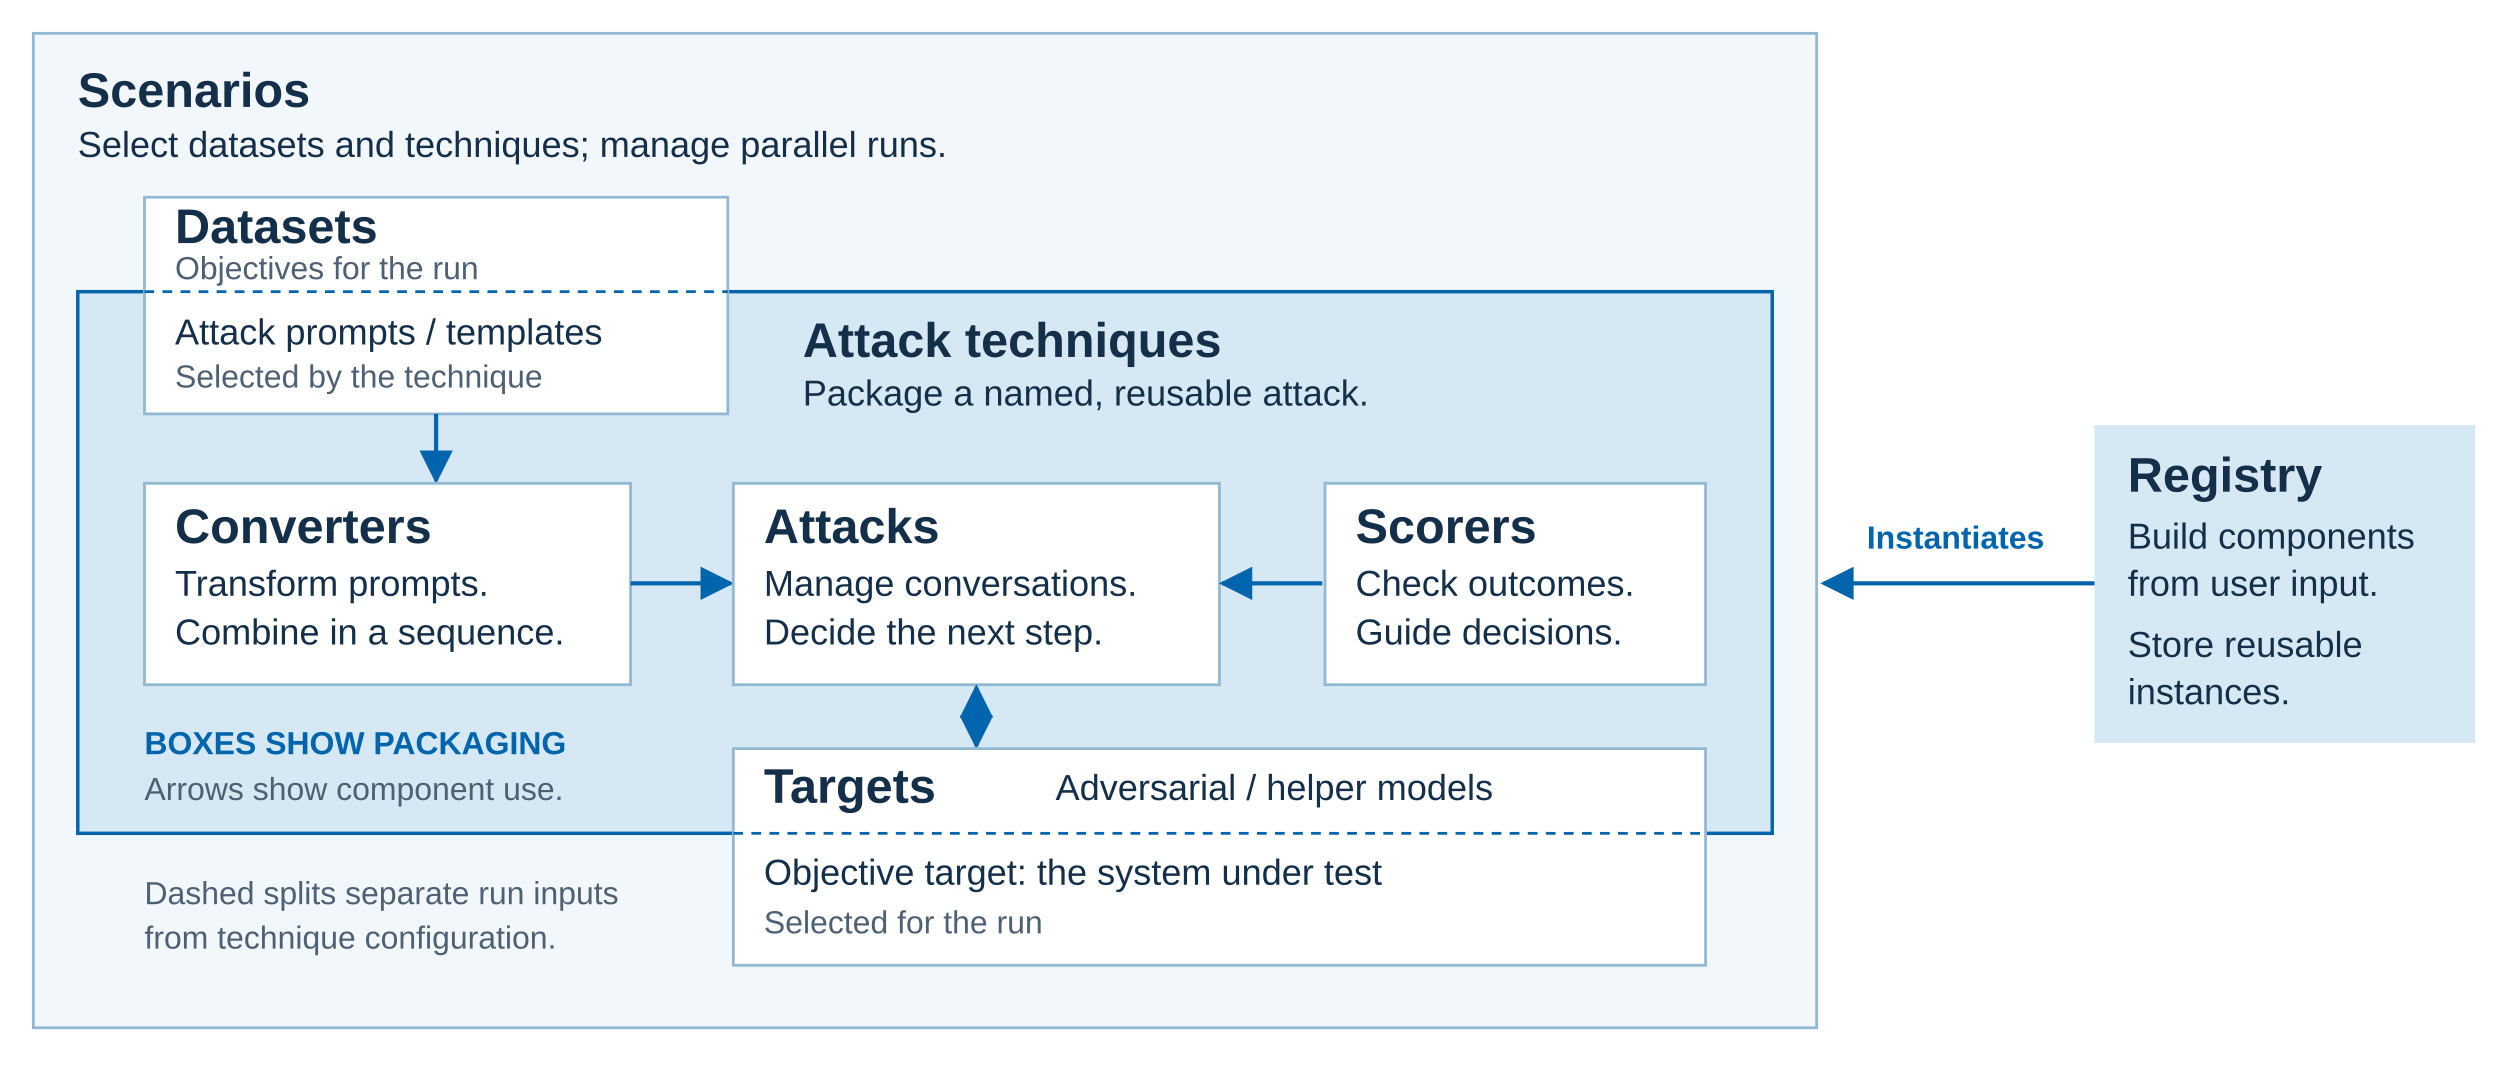
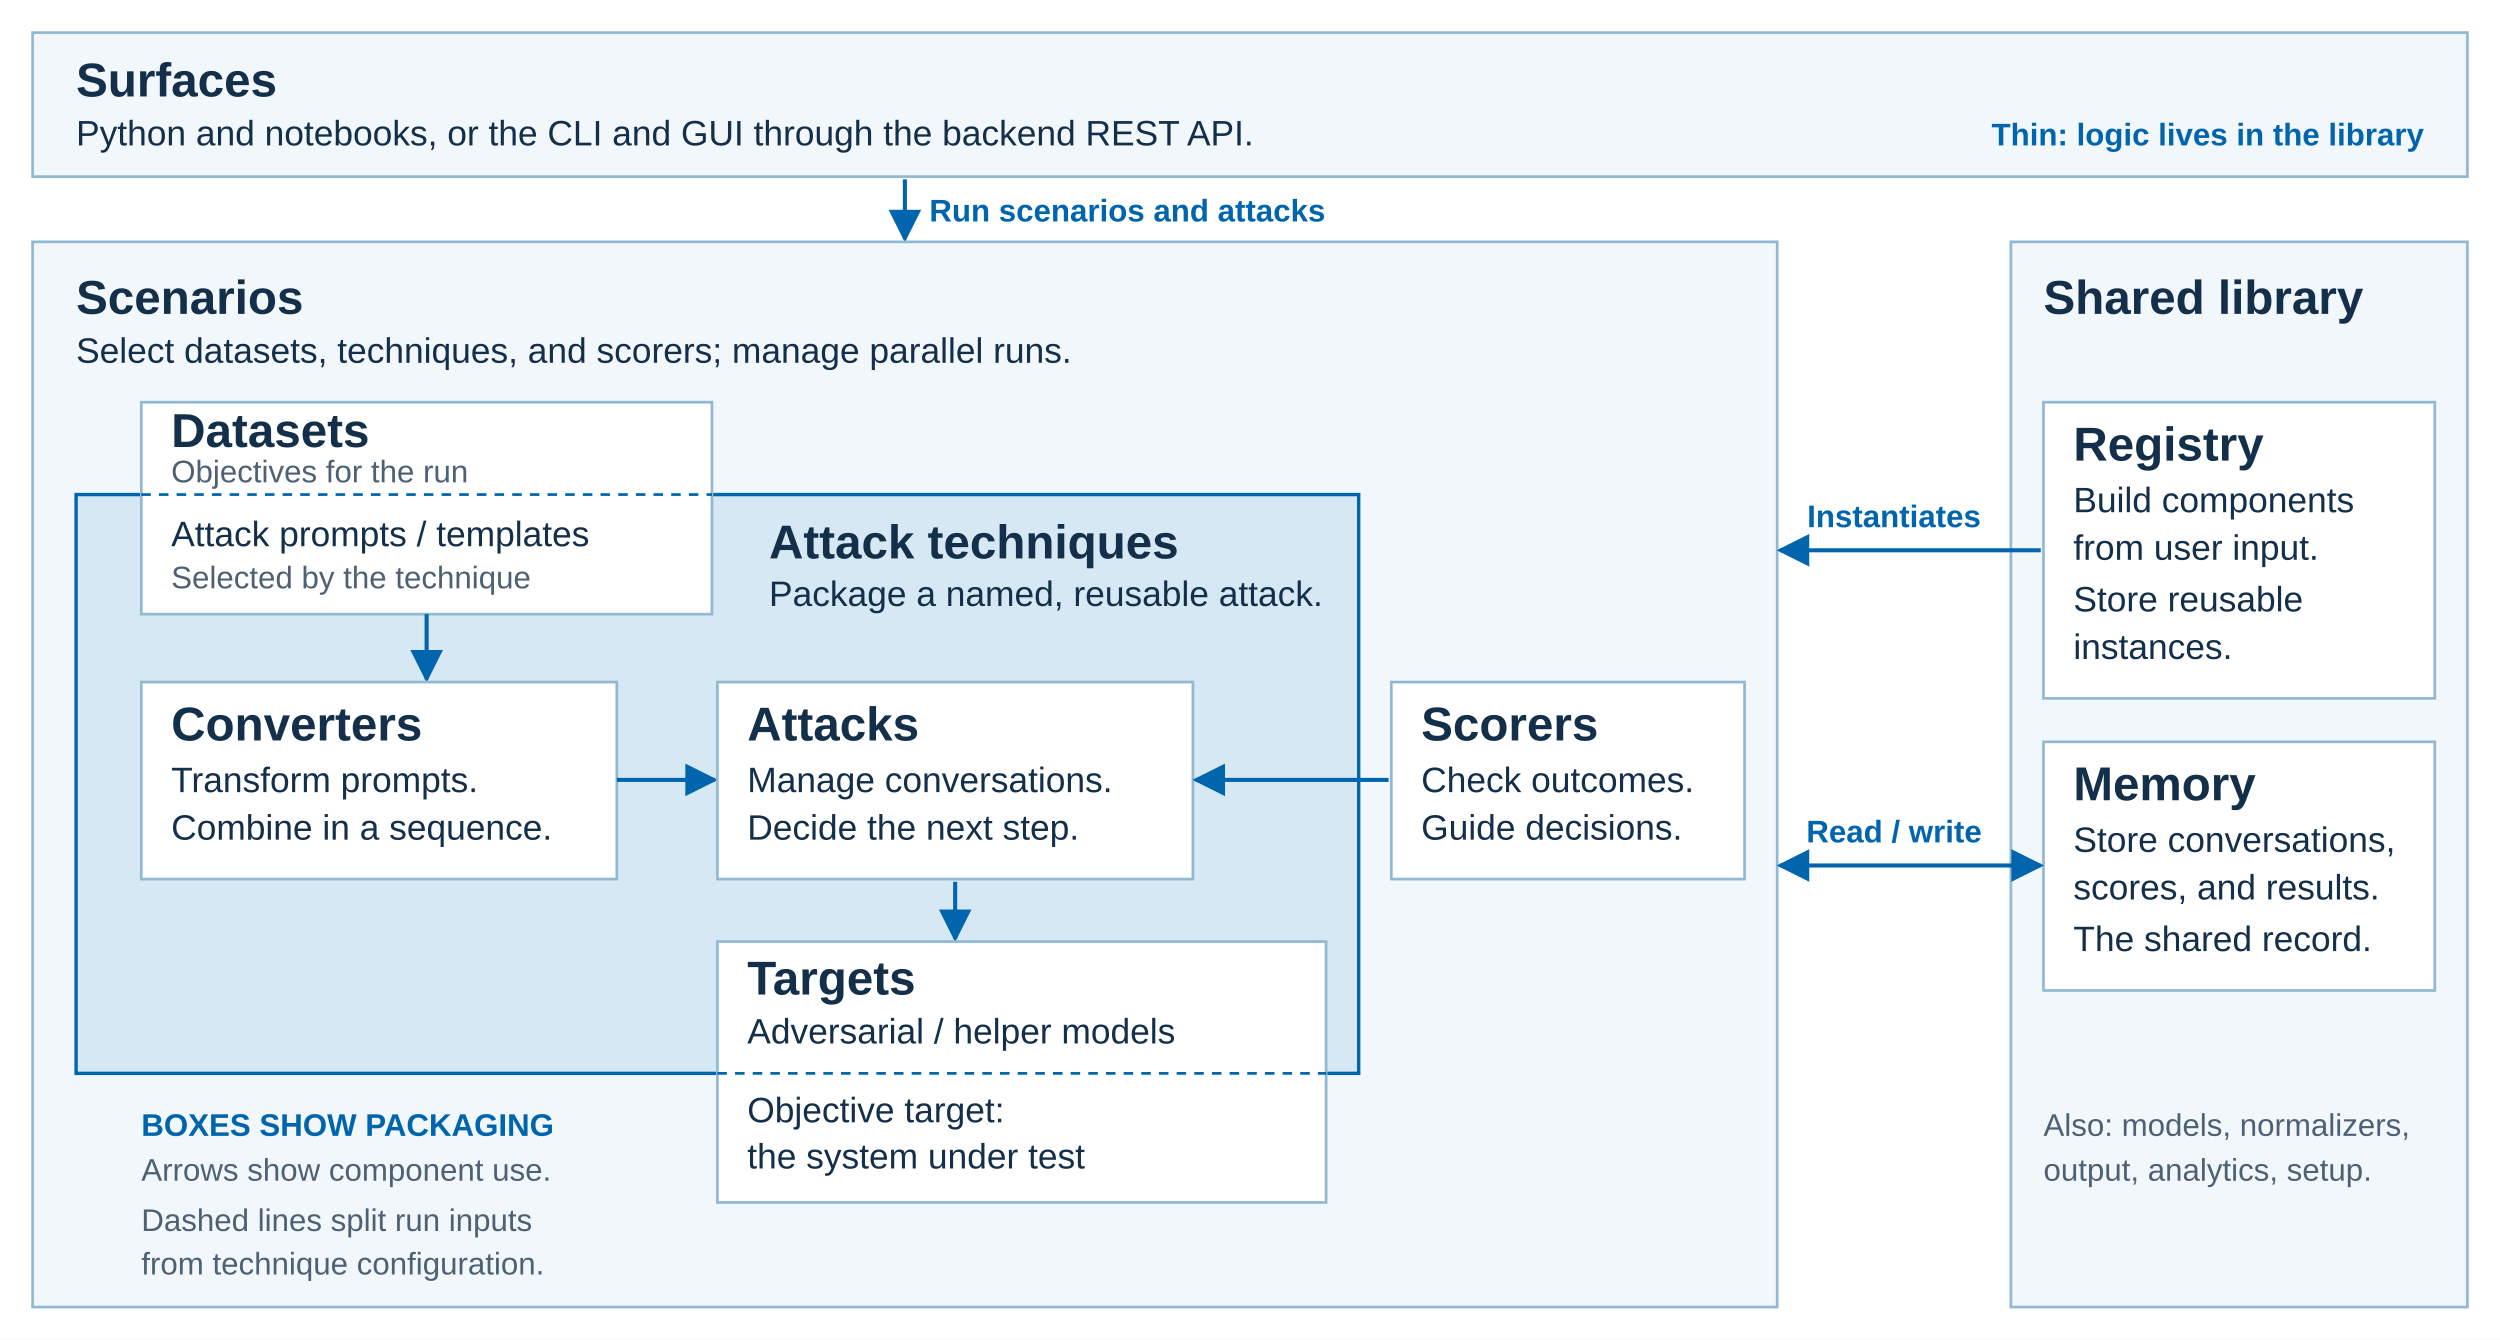
- <svg xmlns="http://www.w3.org/2000/svg" width="1800" height="780" viewBox="72 266 1800 780" role="img" aria-labelledby="title description">
+ <svg xmlns="http://www.w3.org/2000/svg" width="1840" height="986" viewBox="0 0 1840 986" role="img" aria-labelledby="title description">
  <defs>
    <marker id="arrow" viewBox="0 0 10 10" refX="9" refY="5" markerWidth="8" markerHeight="8" orient="auto-start-reverse">
      <path d="M0 0 10 5 0 10z" fill="#0065ad" />
    </marker>
    <style>
      text { font-family: Arial, "Segoe UI", sans-serif; }
      .heading { font-size: 35px; font-weight: 700; fill: #142f49; }
      .body { font-size: 26px; fill: #142f49; }
      .note { font-size: 23px; fill: #4d6074; }
      .label { font-size: 23px; font-weight: 700; fill: #0065ad; }
      .card { fill: #ffffff; stroke: #91b9d3; stroke-width: 2; }
+       .group { fill: #f2f7fb; stroke: #91b9d3; stroke-width: 2; }
      .link { fill: none; stroke: #0065ad; stroke-width: 3; marker-end: url(#arrow); }
    </style>
  </defs>
-   <rect width="1920" height="1080" fill="#ffffff" />
-   <rect x="96" y="290" width="1284" height="716" fill="#f2f7fb" stroke="#91b9d3" stroke-width="2" />
-   <text x="128" y="343" class="heading">Scenarios</text>
-   <text x="128" y="379" class="body">Select datasets and techniques; manage parallel runs.</text>
-   <rect x="128" y="476" width="1220" height="390" fill="#d5e8f4" stroke="#0065ad" stroke-width="2.5" />
-   <text x="650" y="523" class="heading">Attack techniques</text>
-   <text x="650" y="558" class="body">Package a named, reusable attack.</text>
-   <rect x="176" y="408" width="420" height="156" class="card" />
-   <path d="M176 476h420" stroke="#0065ad" stroke-width="2" stroke-dasharray="7 6" />
-   <text x="198" y="441" class="heading">Datasets</text>
-   <text x="198" y="467" class="note">Objectives for the run</text>
-   <text x="198" y="514" class="body">Attack prompts / templates</text>
-   <text x="198" y="545" class="note">Selected by the technique</text>
-   <path d="M386 564v48" class="link" />
-   <rect x="176" y="614" width="350" height="145" class="card" />
-   <text x="198" y="657" class="heading">Converters</text>
-   <text x="198" y="695" class="body">Transform prompts.</text>
-   <text x="198" y="730" class="body">Combine in a sequence.</text>
-   <path d="M526 686h72" class="link" />
-   <rect x="600" y="614" width="350" height="145" class="card" />
-   <text x="622" y="657" class="heading">Attacks</text>
-   <text x="622" y="695" class="body">Manage conversations.</text>
-   <text x="622" y="730" class="body">Decide the next step.</text>
-   <path d="M1024 686h-72" class="link" />
-   <rect x="1026" y="614" width="274" height="145" class="card" />
-   <text x="1048" y="657" class="heading">Scorers</text>
-   <text x="1048" y="695" class="body">Check outcomes.</text>
-   <text x="1048" y="730" class="body">Guide decisions.</text>
-   <path d="M775 761v42" class="link" marker-start="url(#arrow)" />
-   <rect x="600" y="805" width="700" height="156" class="card" />
-   <path d="M600 866h700" stroke="#0065ad" stroke-width="2" stroke-dasharray="7 6" />
-   <text x="622" y="844" class="heading">Targets</text>
-   <text x="832" y="842" class="body">Adversarial / helper models</text>
-   <text x="622" y="903" class="body">Objective target: the system under test</text>
-   <text x="622" y="938" class="note">Selected for the run</text>
-   <text x="176" y="809" class="label">BOXES SHOW PACKAGING</text>
-   <text x="176" y="842" class="note">Arrows show component use.</text>
-   <text x="176" y="917" class="note">Dashed splits separate run inputs</text>
-   <text x="176" y="949" class="note">from technique configuration.</text>
-   <rect x="1580" y="572" width="274" height="229" fill="#d5e8f4" />
-   <text x="1604" y="620" class="heading">Registry</text>
-   <text x="1604" y="661" class="body">Build components</text>
-   <text x="1604" y="695" class="body">from user input.</text>
-   <text x="1604" y="739" class="body">Store reusable</text>
-   <text x="1604" y="773" class="body">instances.</text>
-   <path d="M1580 686h-195" class="link" />
-   <text x="1480" y="661" text-anchor="middle" class="label">Instantiates</text>
+   <rect width="1840" height="986" fill="#ffffff" />
+   <rect x="24" y="24" width="1792" height="106" class="group" />
+   <text x="56" y="71" class="heading">Surfaces</text>
+   <text x="56" y="107" class="body">Python and notebooks, or the CLI and GUI through the backend REST API.</text>
+   <text x="1784" y="107" text-anchor="end" class="label">Thin: logic lives in the library</text>
+   <path d="M666 132v44" class="link" />
+   <text x="684" y="163" class="label">Run scenarios and attacks</text>
+   <rect x="24" y="178" width="1284" height="784" class="group" />
+   <text x="56" y="231" class="heading">Scenarios</text>
+   <text x="56" y="267" class="body">Select datasets, techniques, and scorers; manage parallel runs.</text>
+   <rect x="56" y="364" width="944" height="426" fill="#d5e8f4" stroke="#0065ad" stroke-width="2.5" />
+   <text x="566" y="411" class="heading">Attack techniques</text>
+   <text x="566" y="446" class="body">Package a named, reusable attack.</text>
+   <rect x="104" y="296" width="420" height="156" class="card" />
+   <path d="M104 364h420" stroke="#0065ad" stroke-width="2" stroke-dasharray="7 6" />
+   <text x="126" y="329" class="heading">Datasets</text>
+   <text x="126" y="355" class="note">Objectives for the run</text>
+   <text x="126" y="402" class="body">Attack prompts / templates</text>
+   <text x="126" y="433" class="note">Selected by the technique</text>
+   <path d="M314 452v48" class="link" />
+   <rect x="104" y="502" width="350" height="145" class="card" />
+   <text x="126" y="545" class="heading">Converters</text>
+   <text x="126" y="583" class="body">Transform prompts.</text>
+   <text x="126" y="618" class="body">Combine in a sequence.</text>
+   <path d="M454 574h72" class="link" />
+   <rect x="528" y="502" width="350" height="145" class="card" />
+   <text x="550" y="545" class="heading">Attacks</text>
+   <text x="550" y="583" class="body">Manage conversations.</text>
+   <text x="550" y="618" class="body">Decide the next step.</text>
+   <path d="M1022 574h-142" class="link" />
+   <rect x="1024" y="502" width="260" height="145" class="card" />
+   <text x="1046" y="545" class="heading">Scorers</text>
+   <text x="1046" y="583" class="body">Check outcomes.</text>
+   <text x="1046" y="618" class="body">Guide decisions.</text>
+   <path d="M703 649v42" class="link" />
+   <rect x="528" y="693" width="448" height="192" class="card" />
+   <path d="M528 790h448" stroke="#0065ad" stroke-width="2" stroke-dasharray="7 6" />
+   <text x="550" y="732" class="heading">Targets</text>
+   <text x="550" y="768" class="body">Adversarial / helper models</text>
+   <text x="550" y="826" class="body">Objective target:</text>
+   <text x="550" y="860" class="body">the system under test</text>
+   <text x="104" y="836" class="label">BOXES SHOW PACKAGING</text>
+   <text x="104" y="869" class="note">Arrows show component use.</text>
+   <text x="104" y="906" class="note">Dashed lines split run inputs</text>
+   <text x="104" y="938" class="note">from technique configuration.</text>
+   <rect x="1480" y="178" width="336" height="784" class="group" />
+   <text x="1504" y="231" class="heading">Shared library</text>
+   <rect x="1504" y="296" width="288" height="218" class="card" />
+   <text x="1526" y="339" class="heading">Registry</text>
+   <text x="1526" y="377" class="body">Build components</text>
+   <text x="1526" y="412" class="body">from user input.</text>
+   <text x="1526" y="450" class="body">Store reusable</text>
+   <text x="1526" y="485" class="body">instances.</text>
+   <path d="M1502 405h-192" class="link" />
+   <text x="1394" y="388" text-anchor="middle" class="label">Instantiates</text>
+   <rect x="1504" y="546" width="288" height="183" class="card" />
+   <text x="1526" y="589" class="heading">Memory</text>
+   <text x="1526" y="627" class="body">Store conversations,</text>
+   <text x="1526" y="662" class="body">scores, and results.</text>
+   <text x="1526" y="700" class="body">The shared record.</text>
+   <path d="M1502 637h-192" class="link" marker-start="url(#arrow)" />
+   <text x="1394" y="620" text-anchor="middle" class="label">Read / write</text>
+   <text x="1504" y="836" class="note">Also: models, normalizers,</text>
+   <text x="1504" y="869" class="note">output, analytics, setup.</text>
</svg>
